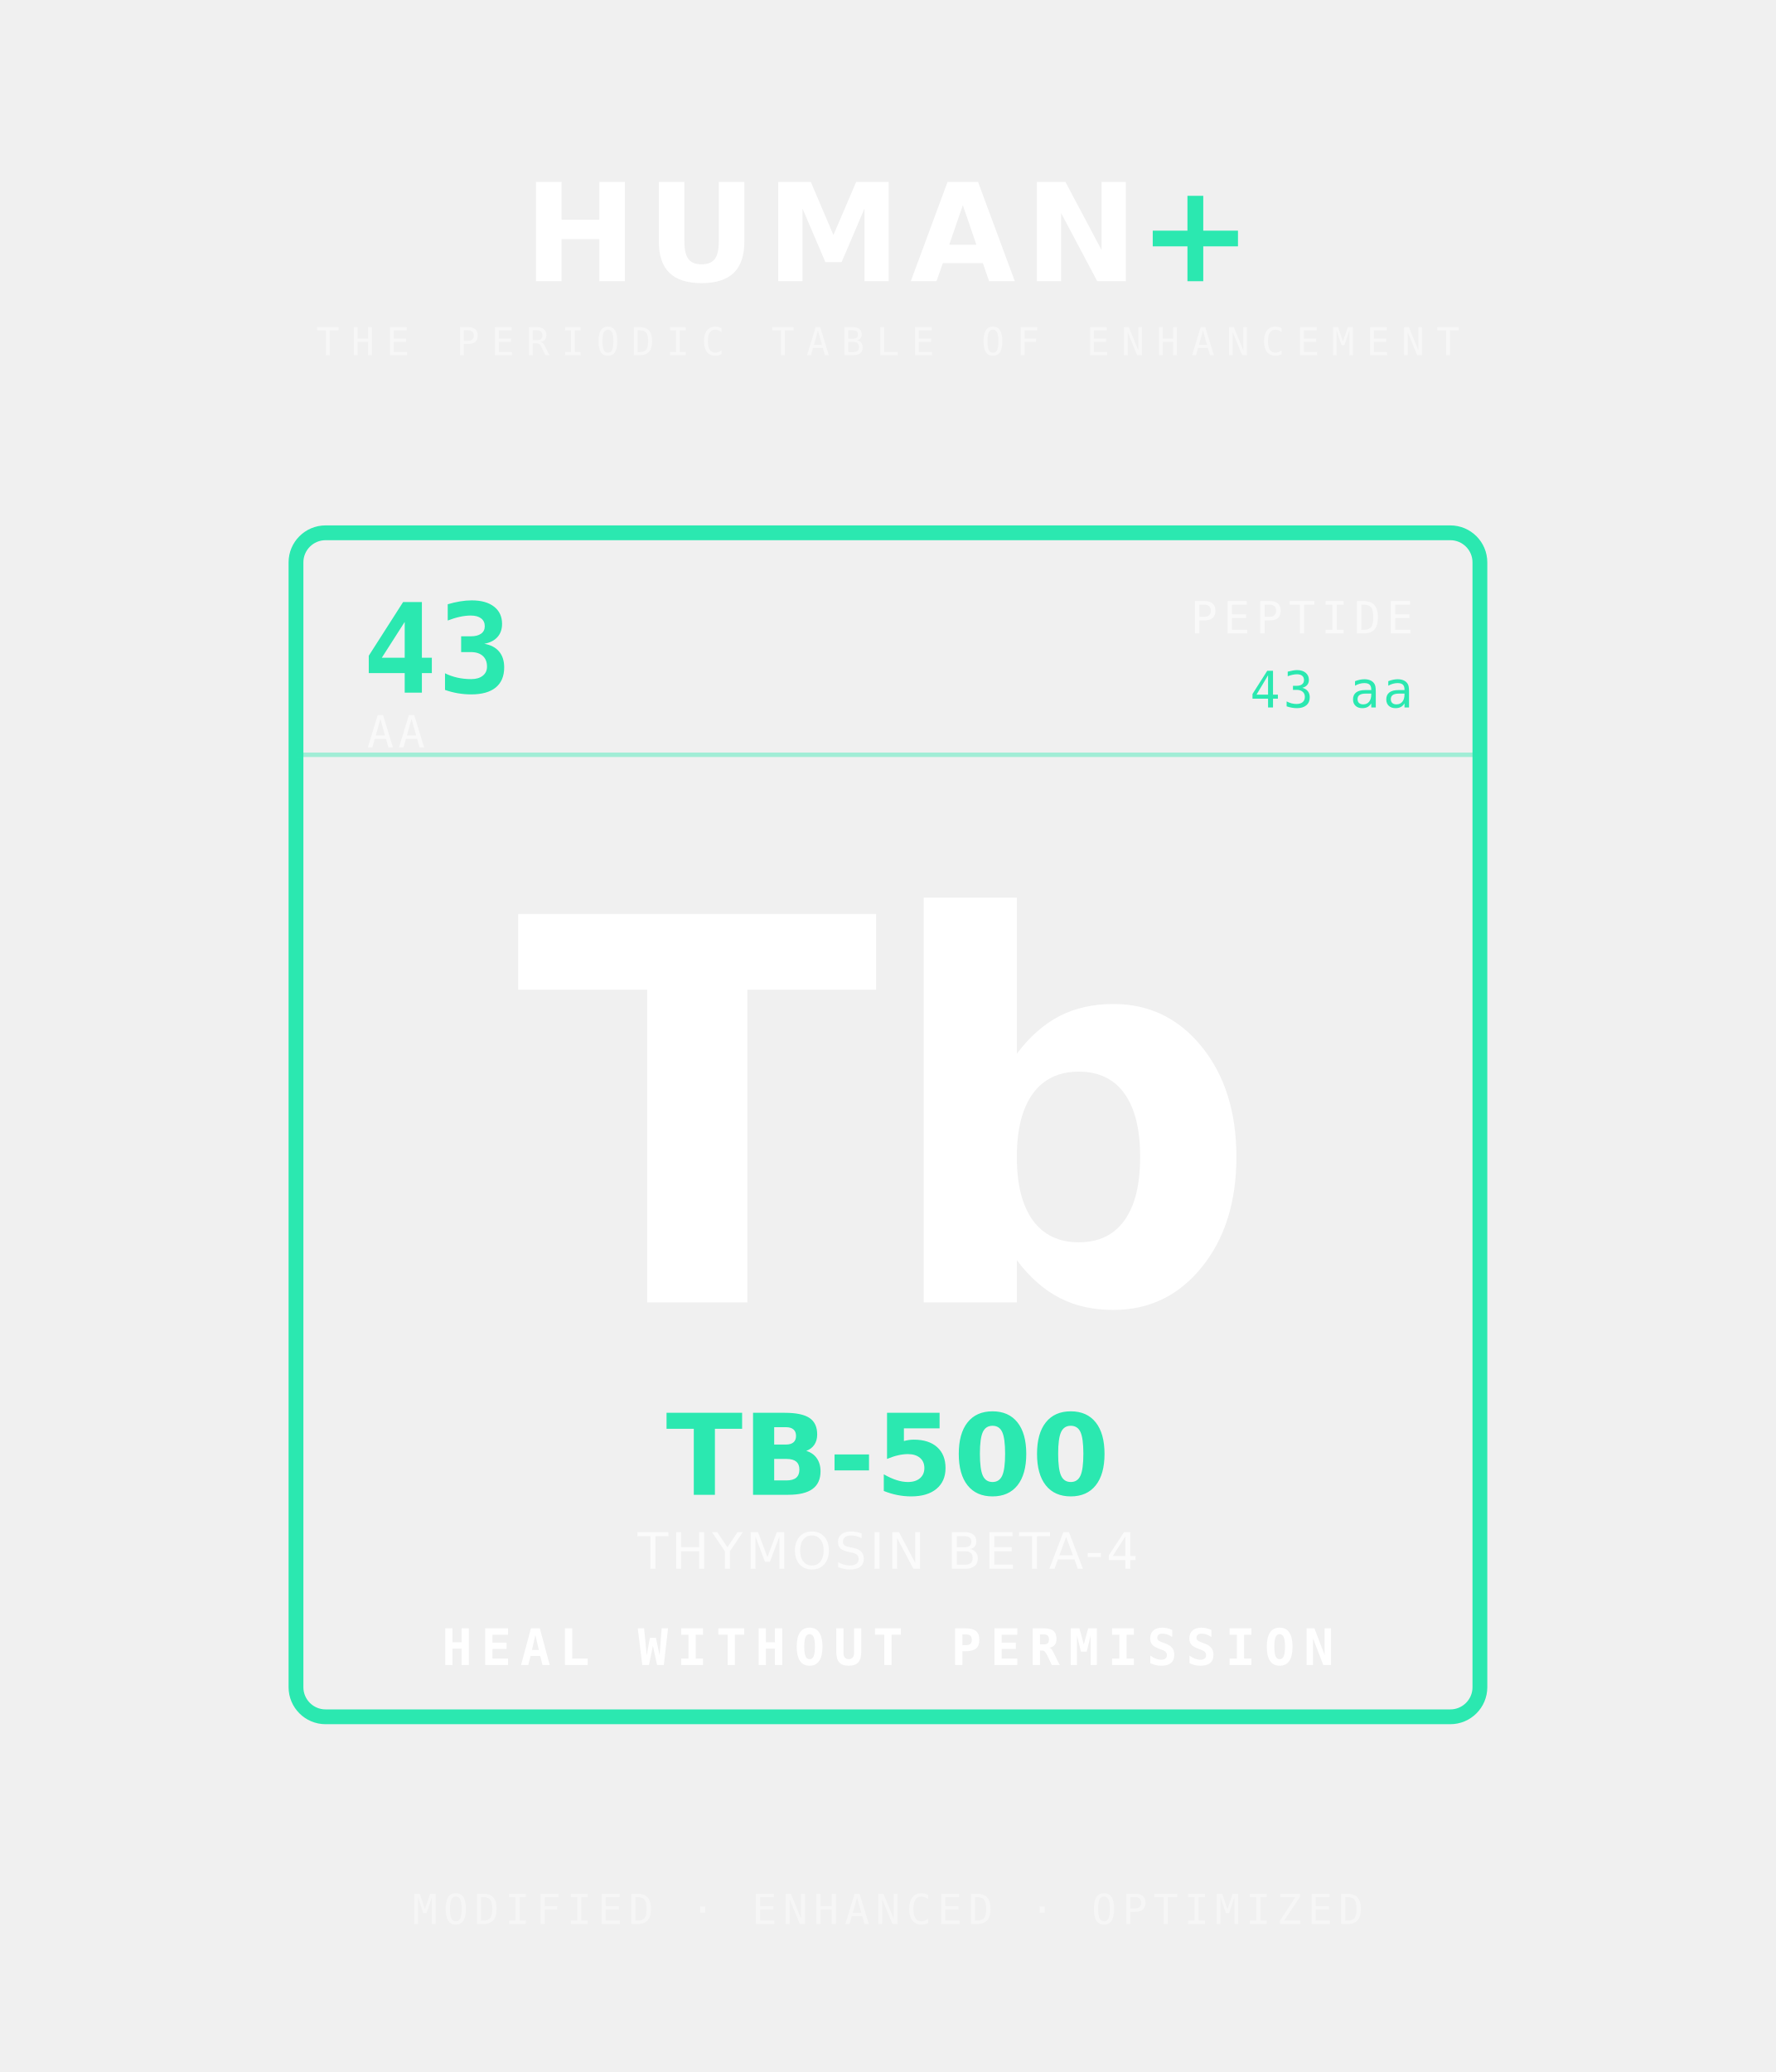
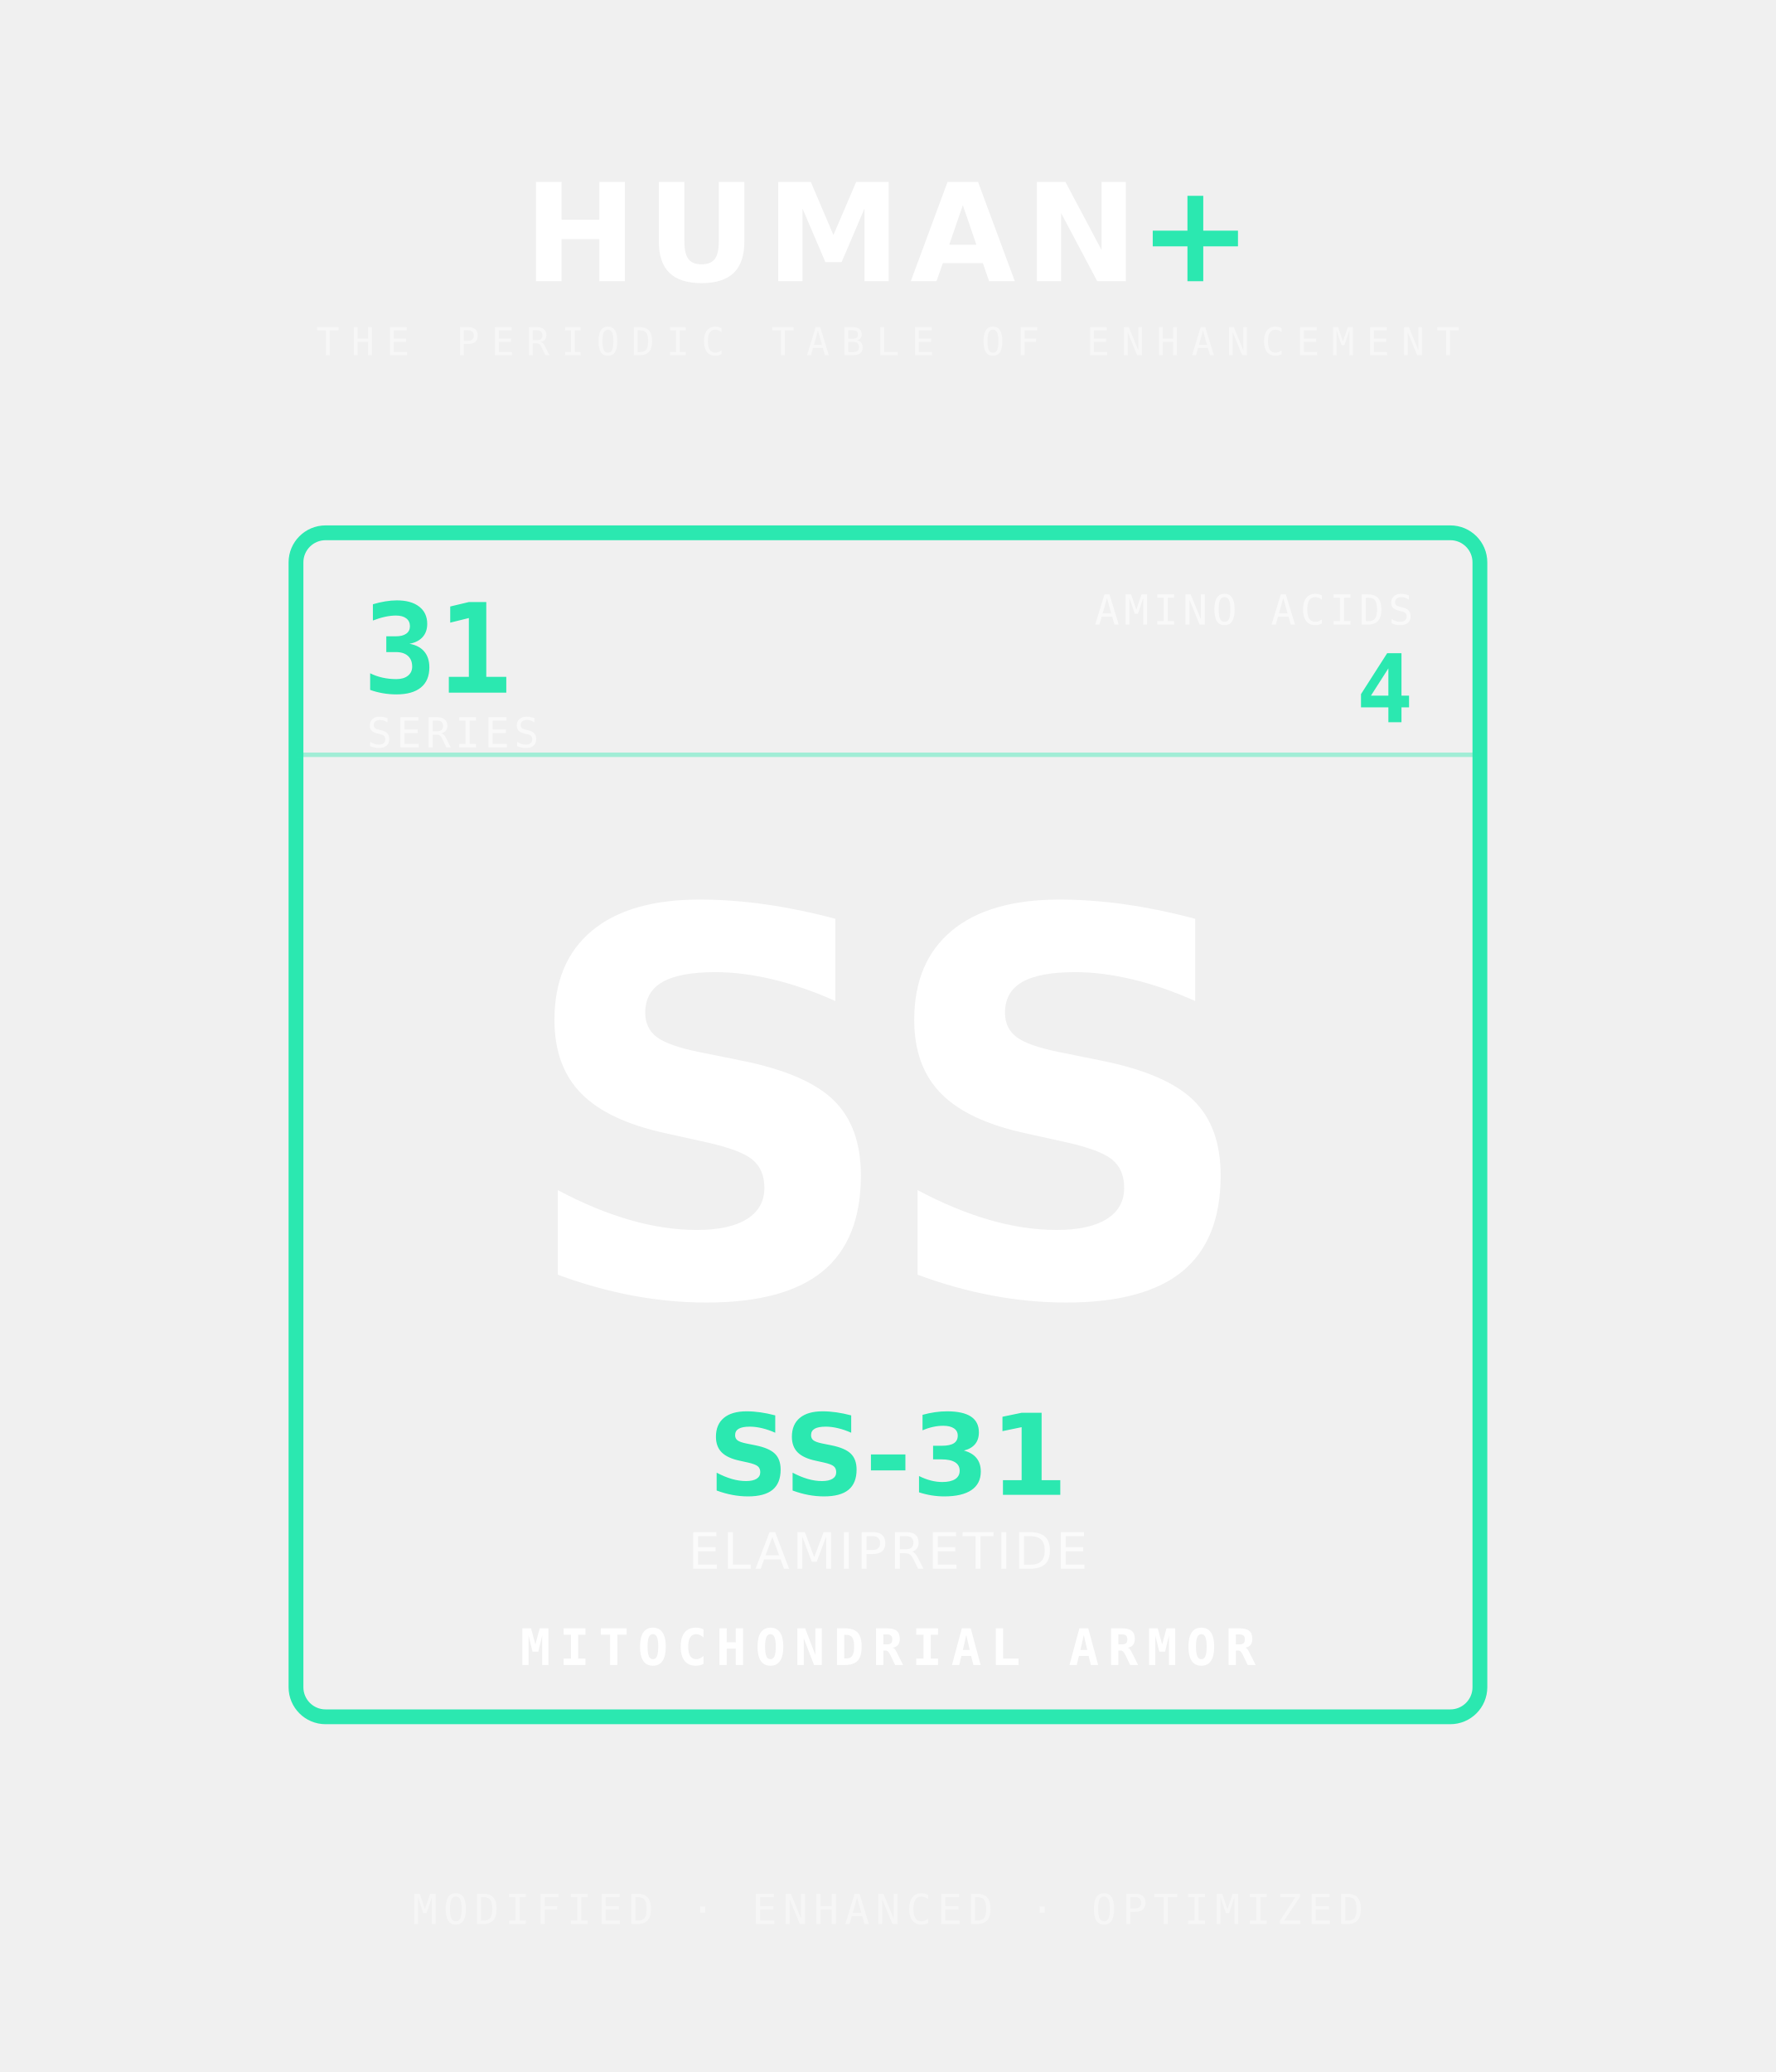
<svg xmlns="http://www.w3.org/2000/svg" viewBox="0 0 1200 1400" width="1200" height="1400">
  <text x="600" y="190" font-family="DejaVu Sans, Liberation Sans, Arial, sans-serif" font-size="92" font-weight="800" text-anchor="middle" letter-spacing="6" fill="#FFFFFF">HUMAN<tspan fill="#2BE8B0">+</tspan>
  </text>
  <text x="600" y="240" font-family="DejaVu Sans Mono, Liberation Mono, monospace" font-size="26" text-anchor="middle" letter-spacing="8" fill="#FFFFFF" fill-opacity="0.45">THE PERIODIC TABLE OF ENHANCEMENT</text>
  <rect x="200" y="360" width="800" height="800" rx="20" fill="none" stroke="#2BE8B0" stroke-width="10" />
  <line x1="200" y1="510" x2="1000" y2="510" stroke="#2BE8B0" stroke-width="3" stroke-opacity="0.4" />
-   <text x="245" y="468" font-family="DejaVu Sans Mono, Liberation Mono, monospace" font-size="84" font-weight="700" fill="#2BE8B0">43</text>
-   <text x="248" y="505" font-family="DejaVu Sans Mono, Liberation Mono, monospace" font-size="30" letter-spacing="3" fill="#FFFFFF" fill-opacity="0.6">AA</text>
-   <text x="955" y="428" font-family="DejaVu Sans Mono, Liberation Mono, monospace" font-size="30" letter-spacing="4" text-anchor="end" fill="#FFFFFF" fill-opacity="0.6">PEPTIDE</text>
-   <text x="955" y="478" font-family="DejaVu Sans Mono, Liberation Mono, monospace" font-size="34" letter-spacing="2" text-anchor="end" fill="#2BE8B0">43 aa</text>
-   <text x="600.0" y="880" font-family="DejaVu Sans, Liberation Sans, Arial, sans-serif" font-size="360" font-weight="800" text-anchor="middle" fill="#FFFFFF">Tb</text>
-   <text x="600.0" y="1010" font-family="DejaVu Sans, Liberation Sans, Arial, sans-serif" font-size="76" font-weight="800" text-anchor="middle" fill="#2BE8B0">TB-500</text>
-   <text x="600.0" y="1060" font-family="DejaVu Sans, Liberation Sans, Arial, sans-serif" font-size="34" letter-spacing="2" text-anchor="middle" fill="#FFFFFF" fill-opacity="0.7">THYMOSIN BETA-4</text>
-   <text x="600.0" y="1125" font-family="DejaVu Sans Mono, Liberation Mono, monospace" font-size="34" font-weight="700" letter-spacing="6" text-anchor="middle" fill="#FFFFFF">HEAL WITHOUT PERMISSION</text>
+   <text x="245" y="468" font-family="DejaVu Sans Mono, Liberation Mono, monospace" font-size="84" font-weight="700" fill="#2BE8B0">31</text>
+   <text x="248" y="505" font-family="DejaVu Sans Mono, Liberation Mono, monospace" font-size="28" letter-spacing="3" fill="#FFFFFF" fill-opacity="0.6">SERIES</text>
+   <text x="955" y="422" font-family="DejaVu Sans Mono, Liberation Mono, monospace" font-size="28" letter-spacing="3" text-anchor="end" fill="#FFFFFF" fill-opacity="0.6">AMINO ACIDS</text>
+   <text x="955" y="488" font-family="DejaVu Sans Mono, Liberation Mono, monospace" font-size="64" font-weight="700" text-anchor="end" fill="#2BE8B0">4</text>
+   <text x="600.0" y="875" font-family="DejaVu Sans, Liberation Sans, Arial, sans-serif" font-size="360" font-weight="800" text-anchor="middle" fill="#FFFFFF">SS</text>
+   <text x="600.0" y="1010" font-family="DejaVu Sans, Liberation Sans, Arial, sans-serif" font-size="76" font-weight="800" text-anchor="middle" fill="#2BE8B0">SS-31</text>
+   <text x="600.0" y="1060" font-family="DejaVu Sans, Liberation Sans, Arial, sans-serif" font-size="34" letter-spacing="2" text-anchor="middle" fill="#FFFFFF" fill-opacity="0.7">ELAMIPRETIDE</text>
+   <text x="600.0" y="1125" font-family="DejaVu Sans Mono, Liberation Mono, monospace" font-size="34" font-weight="700" letter-spacing="6" text-anchor="middle" fill="#FFFFFF">MITOCHONDRIAL ARMOR</text>
  <text x="600" y="1300" font-family="DejaVu Sans Mono, Liberation Mono, monospace" font-size="28" letter-spacing="4" text-anchor="middle" fill="#FFFFFF" fill-opacity="0.4">MODIFIED · ENHANCED · OPTIMIZED</text>
</svg>
